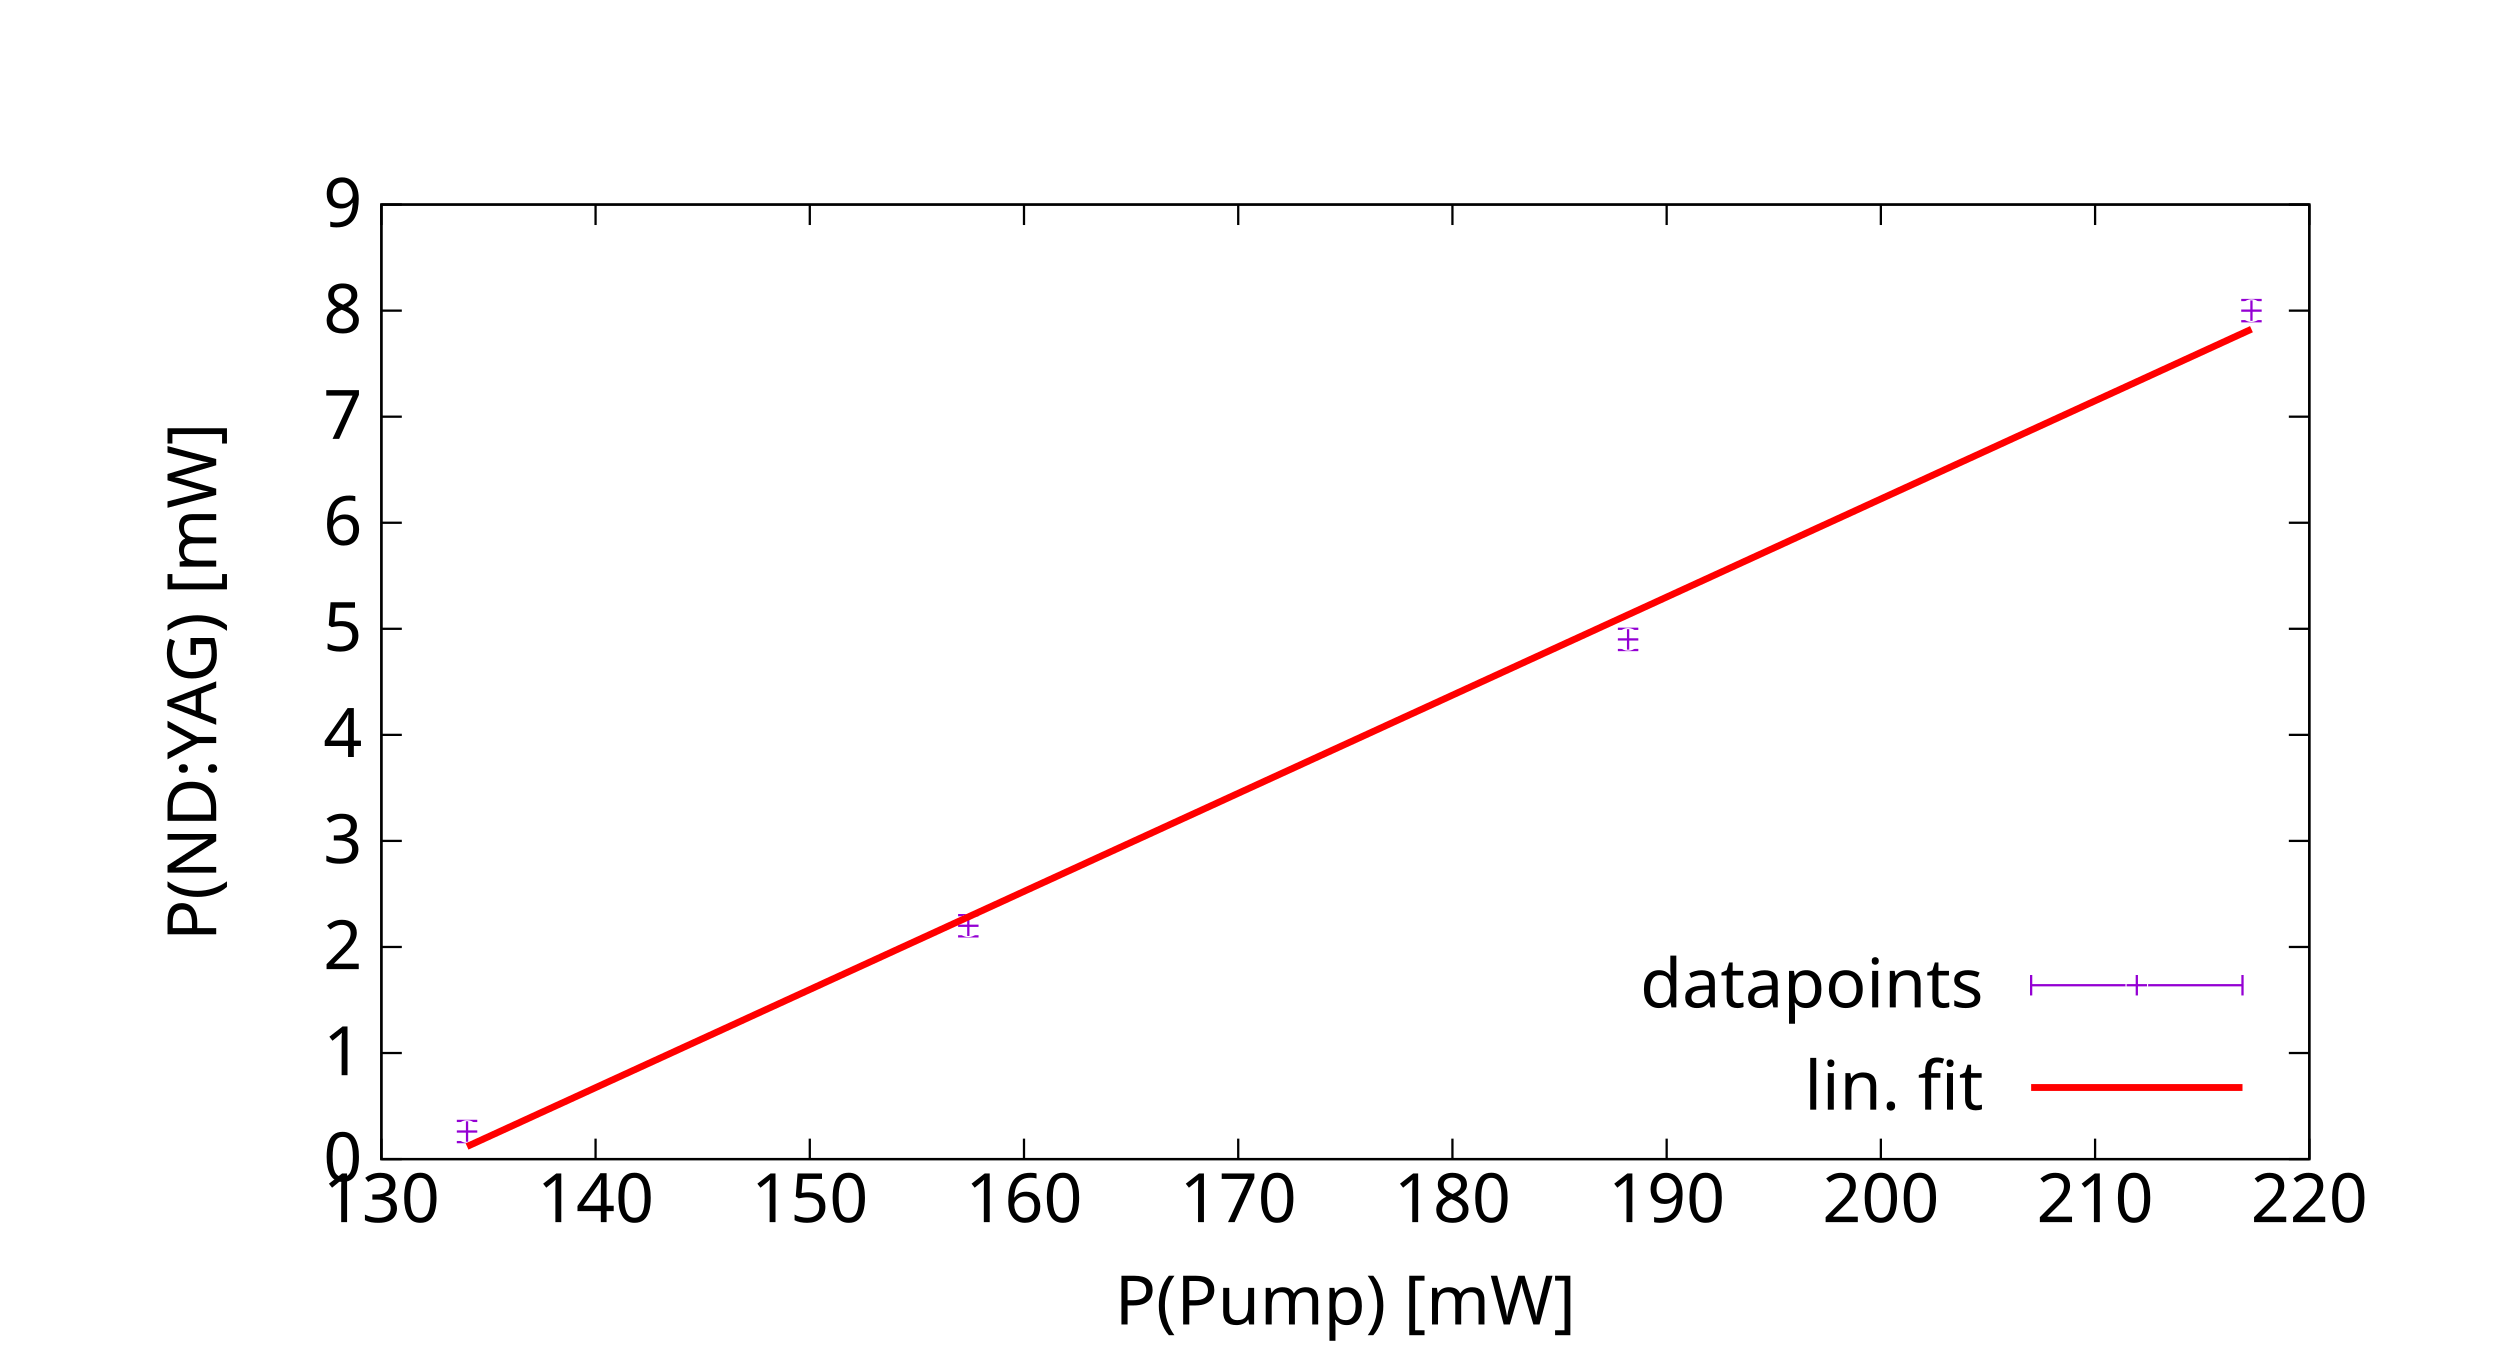
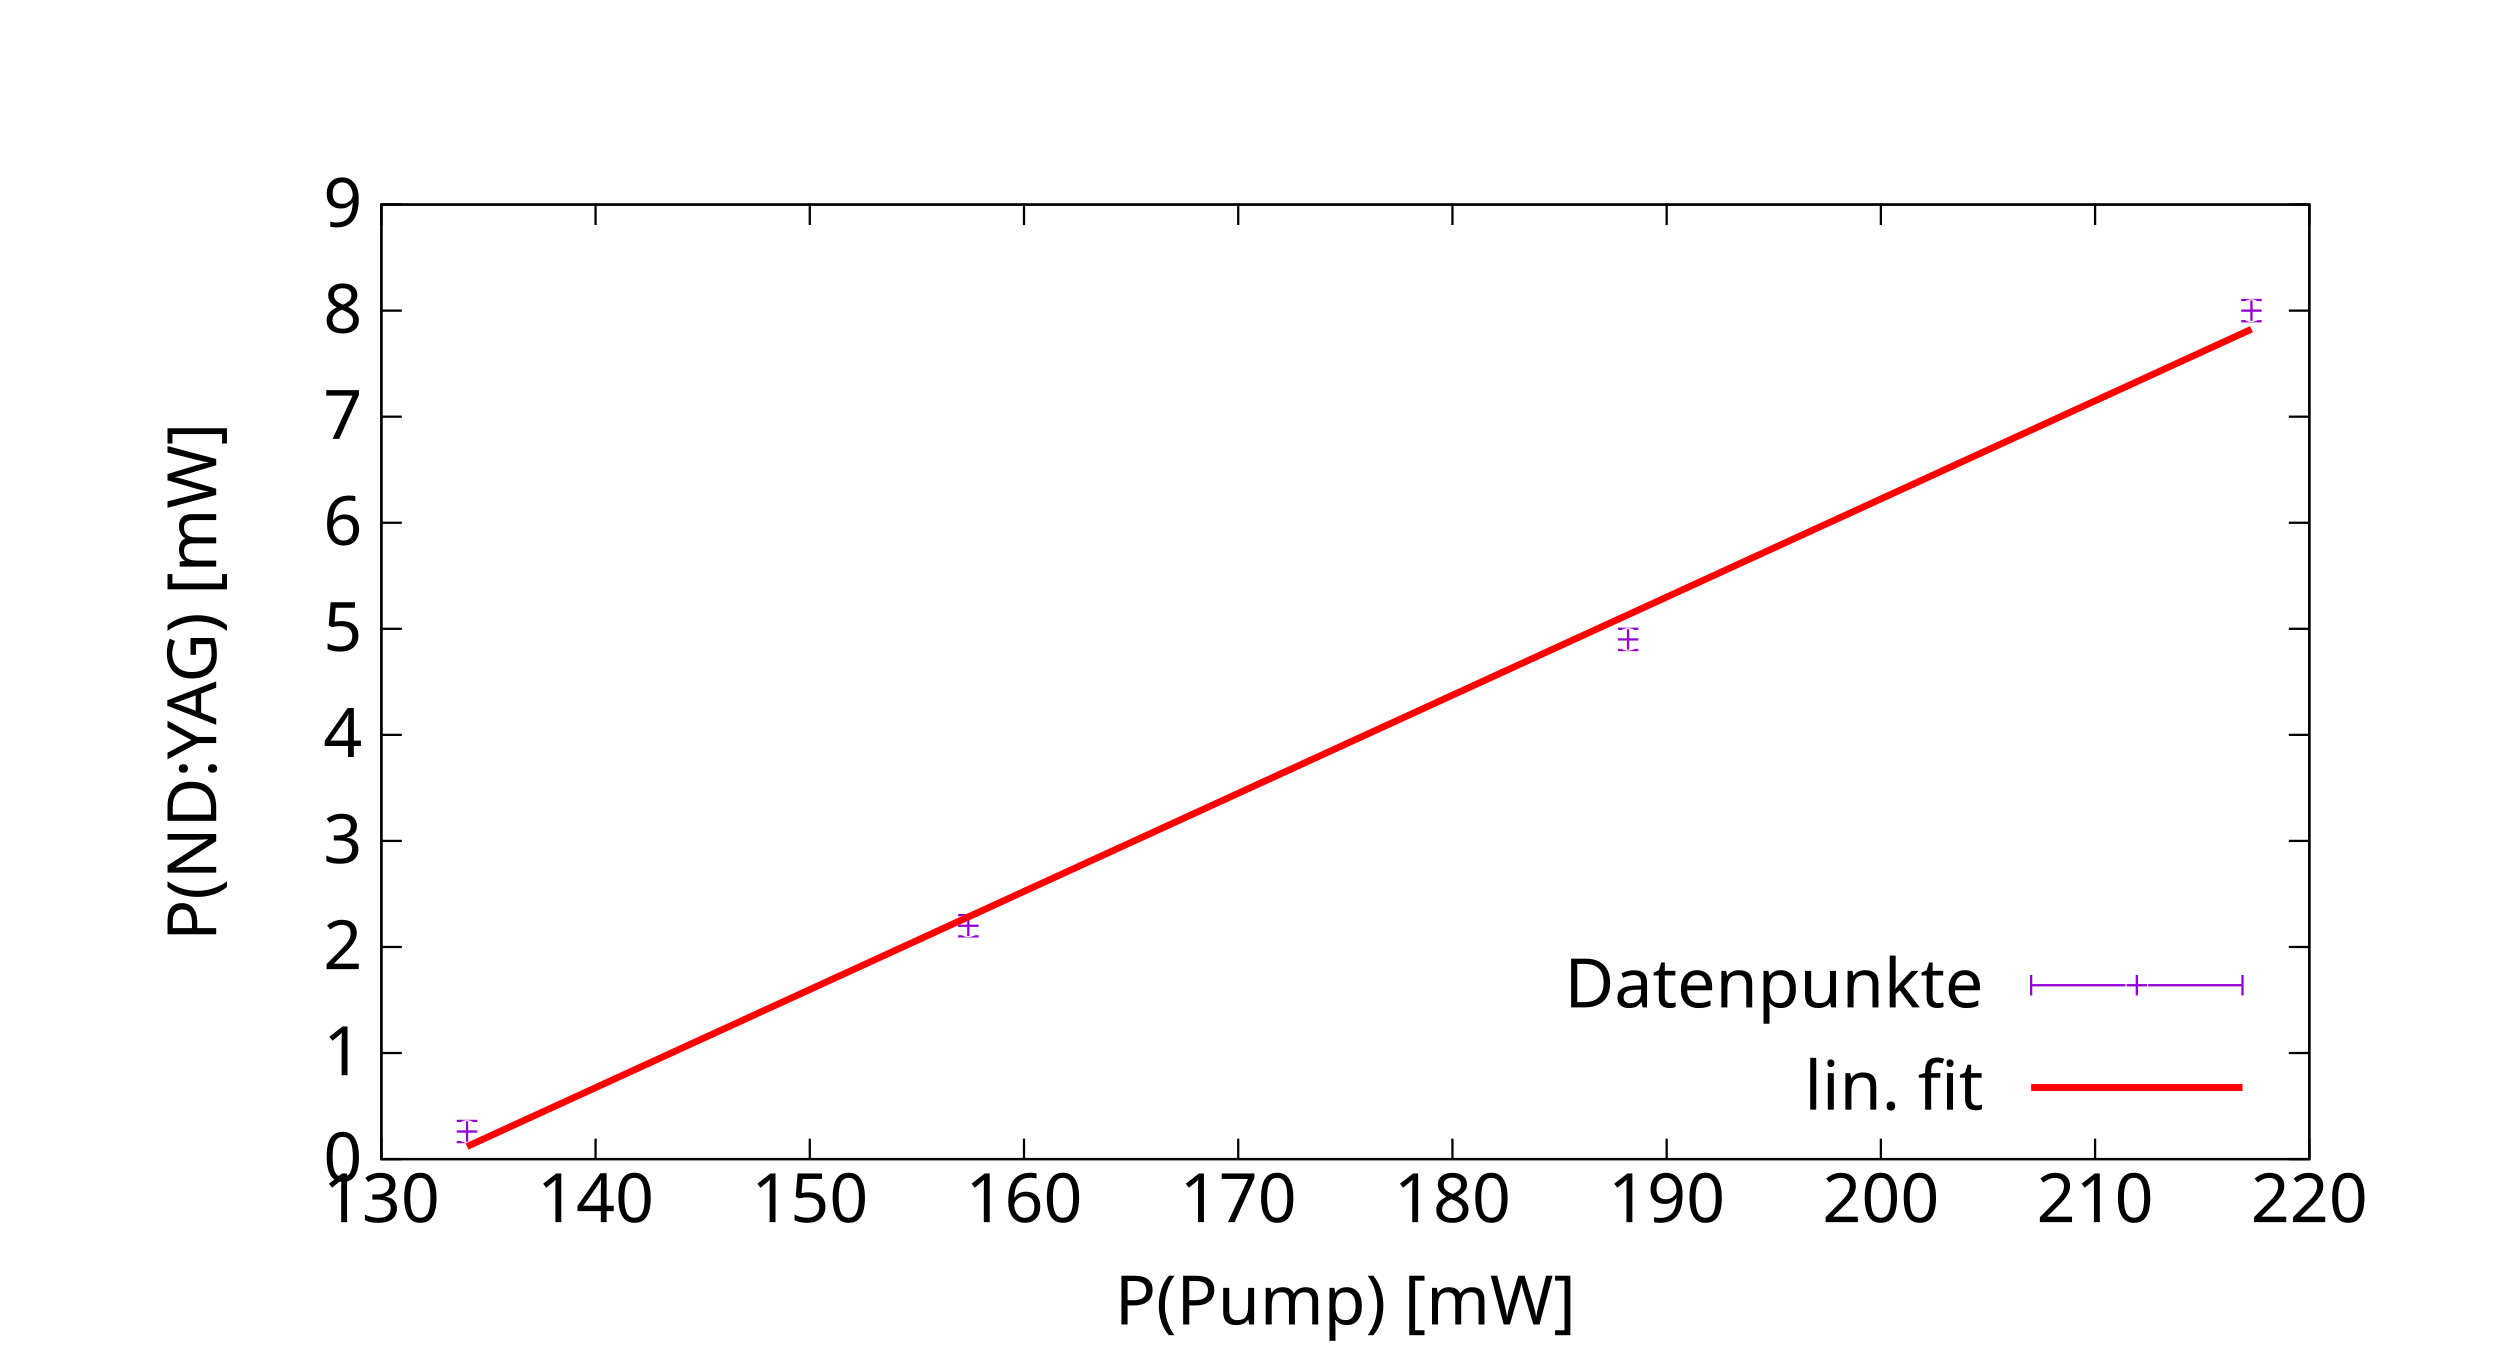
<svg xmlns="http://www.w3.org/2000/svg" xmlns:xlink="http://www.w3.org/1999/xlink" width="1100" height="600" viewBox="0 0 1100 600">
  <g id="gnuplot_canvas">
    <rect x="0" y="0" width="1100" height="600" fill="none" />
    <defs>
      <circle id="gpDot" r="0.5" stroke-width="0.5" stroke="currentColor" />
      <path id="gpPt0" stroke-width="0.222" stroke="currentColor" d="M-1,0 h2 M0,-1 v2" />
      <path id="gpPt1" stroke-width="0.222" stroke="currentColor" d="M-1,-1 L1,1 M1,-1 L-1,1" />
      <path id="gpPt2" stroke-width="0.222" stroke="currentColor" d="M-1,0 L1,0 M0,-1 L0,1 M-1,-1 L1,1 M-1,1 L1,-1" />
      <rect id="gpPt3" stroke-width="0.222" stroke="currentColor" x="-1" y="-1" width="2" height="2" />
      <rect id="gpPt4" stroke-width="0.222" stroke="currentColor" fill="currentColor" x="-1" y="-1" width="2" height="2" />
      <circle id="gpPt5" stroke-width="0.222" stroke="currentColor" cx="0" cy="0" r="1" />
      <use xlink:href="#gpPt5" id="gpPt6" fill="currentColor" stroke="none" />
      <path id="gpPt7" stroke-width="0.222" stroke="currentColor" d="M0,-1.33 L-1.33,0.67 L1.33,0.67 z" />
      <use xlink:href="#gpPt7" id="gpPt8" fill="currentColor" stroke="none" />
      <use xlink:href="#gpPt7" id="gpPt9" stroke="currentColor" transform="rotate(180)" />
      <use xlink:href="#gpPt9" id="gpPt10" fill="currentColor" stroke="none" />
      <use xlink:href="#gpPt3" id="gpPt11" stroke="currentColor" transform="rotate(45)" />
      <use xlink:href="#gpPt11" id="gpPt12" fill="currentColor" stroke="none" />
      <path id="gpPt13" stroke-width="0.222" stroke="currentColor" d="M0,1.330 L1.265,0.411 L0.782,-1.067 L-0.782,-1.076 L-1.265,0.411 z" />
      <use xlink:href="#gpPt13" id="gpPt14" fill="currentColor" stroke="none" />
      <filter id="textbox" filterUnits="objectBoundingBox" x="0" y="0" height="1" width="1">
        <feFlood flood-color="white" flood-opacity="1" result="bgnd" />
        <feComposite in="SourceGraphic" in2="bgnd" operator="atop" />
      </filter>
      <filter id="greybox" filterUnits="objectBoundingBox" x="0" y="0" height="1" width="1">
        <feFlood flood-color="lightgrey" flood-opacity="1" result="grey" />
        <feComposite in="SourceGraphic" in2="grey" operator="atop" />
      </filter>
    </defs>
    <g fill="none" color="white" stroke="currentColor" stroke-width="1.00" stroke-linecap="butt" stroke-linejoin="miter">
</g>
    <g fill="none" color="black" stroke="currentColor" stroke-width="1.00" stroke-linecap="butt" stroke-linejoin="miter">
      <path stroke="black" d="M167.80,510.00 L176.80,510.00 M1016.09,510.00 L1007.09,510.00  " />
      <g transform="translate(159.41,519.75)" stroke="none" fill="black" font-family="Computer Modern" font-size="30.00" text-anchor="end">
        <text>
          <tspan font-family="Computer Modern"> 0</tspan>
        </text>
      </g>
    </g>
    <g fill="none" color="black" stroke="currentColor" stroke-width="1.00" stroke-linecap="butt" stroke-linejoin="miter">
      <path stroke="black" d="M167.80,463.33 L176.80,463.33 M1016.09,463.33 L1007.09,463.33  " />
      <g transform="translate(159.41,473.08)" stroke="none" fill="black" font-family="Computer Modern" font-size="30.00" text-anchor="end">
        <text>
          <tspan font-family="Computer Modern"> 1</tspan>
        </text>
      </g>
    </g>
    <g fill="none" color="black" stroke="currentColor" stroke-width="1.00" stroke-linecap="butt" stroke-linejoin="miter">
      <path stroke="black" d="M167.80,416.67 L176.80,416.67 M1016.09,416.67 L1007.09,416.67  " />
      <g transform="translate(159.41,426.42)" stroke="none" fill="black" font-family="Computer Modern" font-size="30.00" text-anchor="end">
        <text>
          <tspan font-family="Computer Modern"> 2</tspan>
        </text>
      </g>
    </g>
    <g fill="none" color="black" stroke="currentColor" stroke-width="1.00" stroke-linecap="butt" stroke-linejoin="miter">
      <path stroke="black" d="M167.80,370.00 L176.80,370.00 M1016.09,370.00 L1007.09,370.00  " />
      <g transform="translate(159.41,379.75)" stroke="none" fill="black" font-family="Computer Modern" font-size="30.00" text-anchor="end">
        <text>
          <tspan font-family="Computer Modern"> 3</tspan>
        </text>
      </g>
    </g>
    <g fill="none" color="black" stroke="currentColor" stroke-width="1.00" stroke-linecap="butt" stroke-linejoin="miter">
      <path stroke="black" d="M167.80,323.34 L176.80,323.34 M1016.09,323.34 L1007.09,323.34  " />
      <g transform="translate(159.41,333.09)" stroke="none" fill="black" font-family="Computer Modern" font-size="30.00" text-anchor="end">
        <text>
          <tspan font-family="Computer Modern"> 4</tspan>
        </text>
      </g>
    </g>
    <g fill="none" color="black" stroke="currentColor" stroke-width="1.00" stroke-linecap="butt" stroke-linejoin="miter">
      <path stroke="black" d="M167.80,276.67 L176.80,276.67 M1016.09,276.67 L1007.09,276.67  " />
      <g transform="translate(159.41,286.42)" stroke="none" fill="black" font-family="Computer Modern" font-size="30.00" text-anchor="end">
        <text>
          <tspan font-family="Computer Modern"> 5</tspan>
        </text>
      </g>
    </g>
    <g fill="none" color="black" stroke="currentColor" stroke-width="1.00" stroke-linecap="butt" stroke-linejoin="miter">
      <path stroke="black" d="M167.80,230.01 L176.80,230.01 M1016.09,230.01 L1007.09,230.01  " />
      <g transform="translate(159.41,239.76)" stroke="none" fill="black" font-family="Computer Modern" font-size="30.00" text-anchor="end">
        <text>
          <tspan font-family="Computer Modern"> 6</tspan>
        </text>
      </g>
    </g>
    <g fill="none" color="black" stroke="currentColor" stroke-width="1.00" stroke-linecap="butt" stroke-linejoin="miter">
      <path stroke="black" d="M167.80,183.34 L176.80,183.34 M1016.09,183.34 L1007.09,183.34  " />
      <g transform="translate(159.41,193.09)" stroke="none" fill="black" font-family="Computer Modern" font-size="30.00" text-anchor="end">
        <text>
          <tspan font-family="Computer Modern"> 7</tspan>
        </text>
      </g>
    </g>
    <g fill="none" color="black" stroke="currentColor" stroke-width="1.00" stroke-linecap="butt" stroke-linejoin="miter">
      <path stroke="black" d="M167.80,136.68 L176.80,136.68 M1016.09,136.68 L1007.09,136.68  " />
      <g transform="translate(159.41,146.43)" stroke="none" fill="black" font-family="Computer Modern" font-size="30.00" text-anchor="end">
        <text>
          <tspan font-family="Computer Modern"> 8</tspan>
        </text>
      </g>
    </g>
    <g fill="none" color="black" stroke="currentColor" stroke-width="1.00" stroke-linecap="butt" stroke-linejoin="miter">
      <path stroke="black" d="M167.80,90.01 L176.80,90.01 M1016.09,90.01 L1007.09,90.01  " />
      <g transform="translate(159.41,99.76)" stroke="none" fill="black" font-family="Computer Modern" font-size="30.00" text-anchor="end">
        <text>
          <tspan font-family="Computer Modern"> 9</tspan>
        </text>
      </g>
    </g>
    <g fill="none" color="black" stroke="currentColor" stroke-width="1.00" stroke-linecap="butt" stroke-linejoin="miter">
      <path stroke="black" d="M167.80,510.00 L167.80,501.00 M167.80,90.01 L167.80,99.01  " />
      <g transform="translate(167.80,537.75)" stroke="none" fill="black" font-family="Computer Modern" font-size="30.00" text-anchor="middle">
        <text>
          <tspan font-family="Computer Modern"> 130</tspan>
        </text>
      </g>
    </g>
    <g fill="none" color="black" stroke="currentColor" stroke-width="1.00" stroke-linecap="butt" stroke-linejoin="miter">
      <path stroke="black" d="M262.05,510.00 L262.05,501.00 M262.05,90.01 L262.05,99.01  " />
      <g transform="translate(262.05,537.75)" stroke="none" fill="black" font-family="Computer Modern" font-size="30.00" text-anchor="middle">
        <text>
          <tspan font-family="Computer Modern"> 140</tspan>
        </text>
      </g>
    </g>
    <g fill="none" color="black" stroke="currentColor" stroke-width="1.00" stroke-linecap="butt" stroke-linejoin="miter">
      <path stroke="black" d="M356.31,510.00 L356.31,501.00 M356.31,90.01 L356.31,99.01  " />
      <g transform="translate(356.31,537.75)" stroke="none" fill="black" font-family="Computer Modern" font-size="30.00" text-anchor="middle">
        <text>
          <tspan font-family="Computer Modern"> 150</tspan>
        </text>
      </g>
    </g>
    <g fill="none" color="black" stroke="currentColor" stroke-width="1.00" stroke-linecap="butt" stroke-linejoin="miter">
      <path stroke="black" d="M450.56,510.00 L450.56,501.00 M450.56,90.01 L450.56,99.01  " />
      <g transform="translate(450.56,537.75)" stroke="none" fill="black" font-family="Computer Modern" font-size="30.00" text-anchor="middle">
        <text>
          <tspan font-family="Computer Modern"> 160</tspan>
        </text>
      </g>
    </g>
    <g fill="none" color="black" stroke="currentColor" stroke-width="1.00" stroke-linecap="butt" stroke-linejoin="miter">
      <path stroke="black" d="M544.82,510.00 L544.82,501.00 M544.82,90.01 L544.82,99.01  " />
      <g transform="translate(544.82,537.75)" stroke="none" fill="black" font-family="Computer Modern" font-size="30.00" text-anchor="middle">
        <text>
          <tspan font-family="Computer Modern"> 170</tspan>
        </text>
      </g>
    </g>
    <g fill="none" color="black" stroke="currentColor" stroke-width="1.00" stroke-linecap="butt" stroke-linejoin="miter">
      <path stroke="black" d="M639.07,510.00 L639.07,501.00 M639.07,90.01 L639.07,99.01  " />
      <g transform="translate(639.07,537.75)" stroke="none" fill="black" font-family="Computer Modern" font-size="30.00" text-anchor="middle">
        <text>
          <tspan font-family="Computer Modern"> 180</tspan>
        </text>
      </g>
    </g>
    <g fill="none" color="black" stroke="currentColor" stroke-width="1.00" stroke-linecap="butt" stroke-linejoin="miter">
      <path stroke="black" d="M733.33,510.00 L733.33,501.00 M733.33,90.01 L733.33,99.01  " />
      <g transform="translate(733.33,537.75)" stroke="none" fill="black" font-family="Computer Modern" font-size="30.00" text-anchor="middle">
        <text>
          <tspan font-family="Computer Modern"> 190</tspan>
        </text>
      </g>
    </g>
    <g fill="none" color="black" stroke="currentColor" stroke-width="1.00" stroke-linecap="butt" stroke-linejoin="miter">
      <path stroke="black" d="M827.58,510.00 L827.58,501.00 M827.58,90.01 L827.58,99.01  " />
      <g transform="translate(827.58,537.75)" stroke="none" fill="black" font-family="Computer Modern" font-size="30.00" text-anchor="middle">
        <text>
          <tspan font-family="Computer Modern"> 200</tspan>
        </text>
      </g>
    </g>
    <g fill="none" color="black" stroke="currentColor" stroke-width="1.00" stroke-linecap="butt" stroke-linejoin="miter">
      <path stroke="black" d="M921.84,510.00 L921.84,501.00 M921.84,90.01 L921.84,99.01  " />
      <g transform="translate(921.84,537.75)" stroke="none" fill="black" font-family="Computer Modern" font-size="30.00" text-anchor="middle">
        <text>
          <tspan font-family="Computer Modern"> 210</tspan>
        </text>
      </g>
    </g>
    <g fill="none" color="black" stroke="currentColor" stroke-width="1.00" stroke-linecap="butt" stroke-linejoin="miter">
      <path stroke="black" d="M1016.09,510.00 L1016.09,501.00 M1016.09,90.01 L1016.09,99.01  " />
      <g transform="translate(1016.09,537.75)" stroke="none" fill="black" font-family="Computer Modern" font-size="30.00" text-anchor="middle">
        <text>
          <tspan font-family="Computer Modern"> 220</tspan>
        </text>
      </g>
    </g>
    <g fill="none" color="black" stroke="currentColor" stroke-width="1.00" stroke-linecap="butt" stroke-linejoin="miter">
</g>
    <g fill="none" color="black" stroke="currentColor" stroke-width="1.00" stroke-linecap="butt" stroke-linejoin="miter">
      <path stroke="black" d="M167.80,90.01 L167.80,510.00 L1016.09,510.00 L1016.09,90.01 L167.80,90.01 Z  " />
    </g>
    <g fill="none" color="black" stroke="currentColor" stroke-width="1.00" stroke-linecap="butt" stroke-linejoin="miter">
      <g transform="translate(95.13,300.01) rotate(270)" stroke="none" fill="black" font-family="Computer Modern" font-size="30.00" text-anchor="middle">
        <text>
          <tspan font-family="Computer Modern">P(ND:YAG) [mW]</tspan>
        </text>
      </g>
    </g>
    <g fill="none" color="black" stroke="currentColor" stroke-width="1.00" stroke-linecap="butt" stroke-linejoin="miter">
      <g transform="translate(591.94,582.75)" stroke="none" fill="black" font-family="Computer Modern" font-size="30.00" text-anchor="middle">
        <text>
          <tspan font-family="Computer Modern">P(Pump) [mW]</tspan>
        </text>
      </g>
    </g>
    <g fill="none" color="black" stroke="currentColor" stroke-width="1.00" stroke-linecap="butt" stroke-linejoin="miter">
</g>
    <g id="gnuplot_plot_1">
      <g fill="none" color="black" stroke="currentColor" stroke-width="1.00" stroke-linecap="butt" stroke-linejoin="miter">
        <g transform="translate(872.70,443.25)" stroke="none" fill="black" font-family="Computer Modern" font-size="30.00" text-anchor="end">
          <text>
-             <tspan font-family="Computer Modern">datapoints</tspan>
+             <tspan font-family="Computer Modern">Datenpunkte</tspan>
          </text>
        </g>
      </g>
      <g fill="none" color="black" stroke="currentColor" stroke-width="1.00" stroke-linecap="butt" stroke-linejoin="miter">
        <path stroke="rgb(148,   0, 211)" d="M893.70,433.50 L986.70,433.50 M893.70,429.00 L893.70,438.00 M986.70,429.00 L986.70,438.00 M426.06,412.00 L426.06,402.67   M421.56,412.00 L430.56,412.00 M421.56,402.67 L430.56,402.67 M990.64,141.34 L990.64,132.01 M986.14,141.34 L995.14,141.34   M986.14,132.01 L995.14,132.01 M205.50,502.53 L205.50,493.20 M201.00,502.53 L210.00,502.53 M201.00,493.20 L210.00,493.20   M716.36,286.01 L716.36,276.67 M711.86,286.01 L720.86,286.01 M711.86,276.67 L720.86,276.67  " />
      </g>
      <g fill="none" color="black" stroke="currentColor" stroke-width="1.00" stroke-linecap="butt" stroke-linejoin="miter">
        <use xlink:href="#gpPt6" transform="translate(426.06,407.34) scale(4.50)" color="white" />
      </g>
      <g fill="none" color="black" stroke="currentColor" stroke-width="1.00" stroke-linecap="butt" stroke-linejoin="miter">
        <use xlink:href="#gpPt0" transform="translate(426.06,407.34) scale(4.50)" color="rgb(148,   0, 211)" />
        <use xlink:href="#gpPt6" transform="translate(990.64,136.68) scale(4.50)" color="white" />
      </g>
      <g fill="none" color="black" stroke="currentColor" stroke-width="1.00" stroke-linecap="butt" stroke-linejoin="miter">
        <use xlink:href="#gpPt0" transform="translate(990.64,136.68) scale(4.50)" color="rgb(148,   0, 211)" />
        <use xlink:href="#gpPt6" transform="translate(205.50,497.87) scale(4.50)" color="white" />
      </g>
      <g fill="none" color="black" stroke="currentColor" stroke-width="1.00" stroke-linecap="butt" stroke-linejoin="miter">
        <use xlink:href="#gpPt0" transform="translate(205.50,497.87) scale(4.50)" color="rgb(148,   0, 211)" />
        <use xlink:href="#gpPt6" transform="translate(716.36,281.34) scale(4.50)" color="white" />
      </g>
      <g fill="none" color="black" stroke="currentColor" stroke-width="1.00" stroke-linecap="butt" stroke-linejoin="miter">
        <use xlink:href="#gpPt0" transform="translate(716.36,281.34) scale(4.50)" color="rgb(148,   0, 211)" />
        <use xlink:href="#gpPt6" transform="translate(940.20,433.50) scale(4.50)" color="white" />
      </g>
      <g fill="none" color="black" stroke="currentColor" stroke-width="1.00" stroke-linecap="butt" stroke-linejoin="miter">
        <use xlink:href="#gpPt0" transform="translate(940.20,433.50) scale(4.50)" color="rgb(148,   0, 211)" />
      </g>
    </g>
    <g id="gnuplot_plot_2">
      <g fill="none" color="white" stroke="rgb(148,   0, 211)" stroke-width="3.00" stroke-linecap="butt" stroke-linejoin="miter">
</g>
      <g fill="none" color="black" stroke="currentColor" stroke-width="3.00" stroke-linecap="butt" stroke-linejoin="miter">
        <g transform="translate(872.70,488.25)" stroke="none" fill="black" font-family="Computer Modern" font-size="30.00" text-anchor="end">
          <text>
            <tspan font-family="Computer Modern">lin. fit</tspan>
          </text>
        </g>
      </g>
      <g fill="none" color="black" stroke="currentColor" stroke-width="3.00" stroke-linecap="butt" stroke-linejoin="miter">
        <path stroke="rgb(255,   0,   0)" d="M893.70,478.50 L986.70,478.50 M205.50,504.46 L213.43,500.83 L221.36,497.20 L229.29,493.57 L237.22,489.93 L245.16,486.30   L253.09,482.67 L261.02,479.04 L268.95,475.40 L276.88,471.77 L284.81,468.14 L292.74,464.51 L300.67,460.87 L308.60,457.24   L316.53,453.61 L324.46,449.98 L332.39,446.34 L340.32,442.71 L348.25,439.08 L356.19,435.45 L364.12,431.81 L372.05,428.18   L379.98,424.55 L387.91,420.92 L395.84,417.28 L403.77,413.65 L411.70,410.02 L419.63,406.38 L427.56,402.75 L435.49,399.12   L443.42,395.49 L451.35,391.85 L459.28,388.22 L467.21,384.59 L475.15,380.96 L483.08,377.32 L491.01,373.69 L498.94,370.06   L506.87,366.43 L514.80,362.79 L522.73,359.16 L530.66,355.53 L538.59,351.90 L546.52,348.26 L554.45,344.63 L562.38,341.00   L570.31,337.37 L578.24,333.73 L586.18,330.10 L594.11,326.47 L602.04,322.84 L609.97,319.20 L617.90,315.57 L625.83,311.94   L633.76,308.31 L641.69,304.67 L649.62,301.04 L657.55,297.41 L665.48,293.78 L673.41,290.14 L681.34,286.51 L689.27,282.88   L697.21,279.25 L705.14,275.61 L713.07,271.98 L721.00,268.35 L728.93,264.72 L736.86,261.08 L744.79,257.45 L752.72,253.82   L760.65,250.18 L768.58,246.55 L776.51,242.92 L784.44,239.29 L792.37,235.65 L800.30,232.02 L808.24,228.39 L816.17,224.76   L824.10,221.12 L832.03,217.49 L839.96,213.86 L847.89,210.23 L855.82,206.59 L863.75,202.96 L871.68,199.33 L879.61,195.70   L887.54,192.06 L895.47,188.43 L903.40,184.80 L911.33,181.17 L919.26,177.53 L927.20,173.90 L935.13,170.27 L943.06,166.64   L950.99,163.00 L958.92,159.37 L966.85,155.74 L974.78,152.11 L982.71,148.47 L990.64,144.84  " />
      </g>
    </g>
    <g fill="none" color="white" stroke="rgb(255,   0,   0)" stroke-width="2.00" stroke-linecap="butt" stroke-linejoin="miter">
</g>
    <g fill="none" color="black" stroke="currentColor" stroke-width="2.00" stroke-linecap="butt" stroke-linejoin="miter">
</g>
    <g fill="none" color="black" stroke="black" stroke-width="1.00" stroke-linecap="butt" stroke-linejoin="miter">
</g>
    <g fill="none" color="black" stroke="currentColor" stroke-width="1.00" stroke-linecap="butt" stroke-linejoin="miter">
      <path stroke="black" d="M167.80,90.01 L167.80,510.00 L1016.09,510.00 L1016.09,90.01 L167.80,90.01 Z  " />
    </g>
    <g fill="none" color="black" stroke="currentColor" stroke-width="1.00" stroke-linecap="butt" stroke-linejoin="miter">
</g>
  </g>
</svg>
